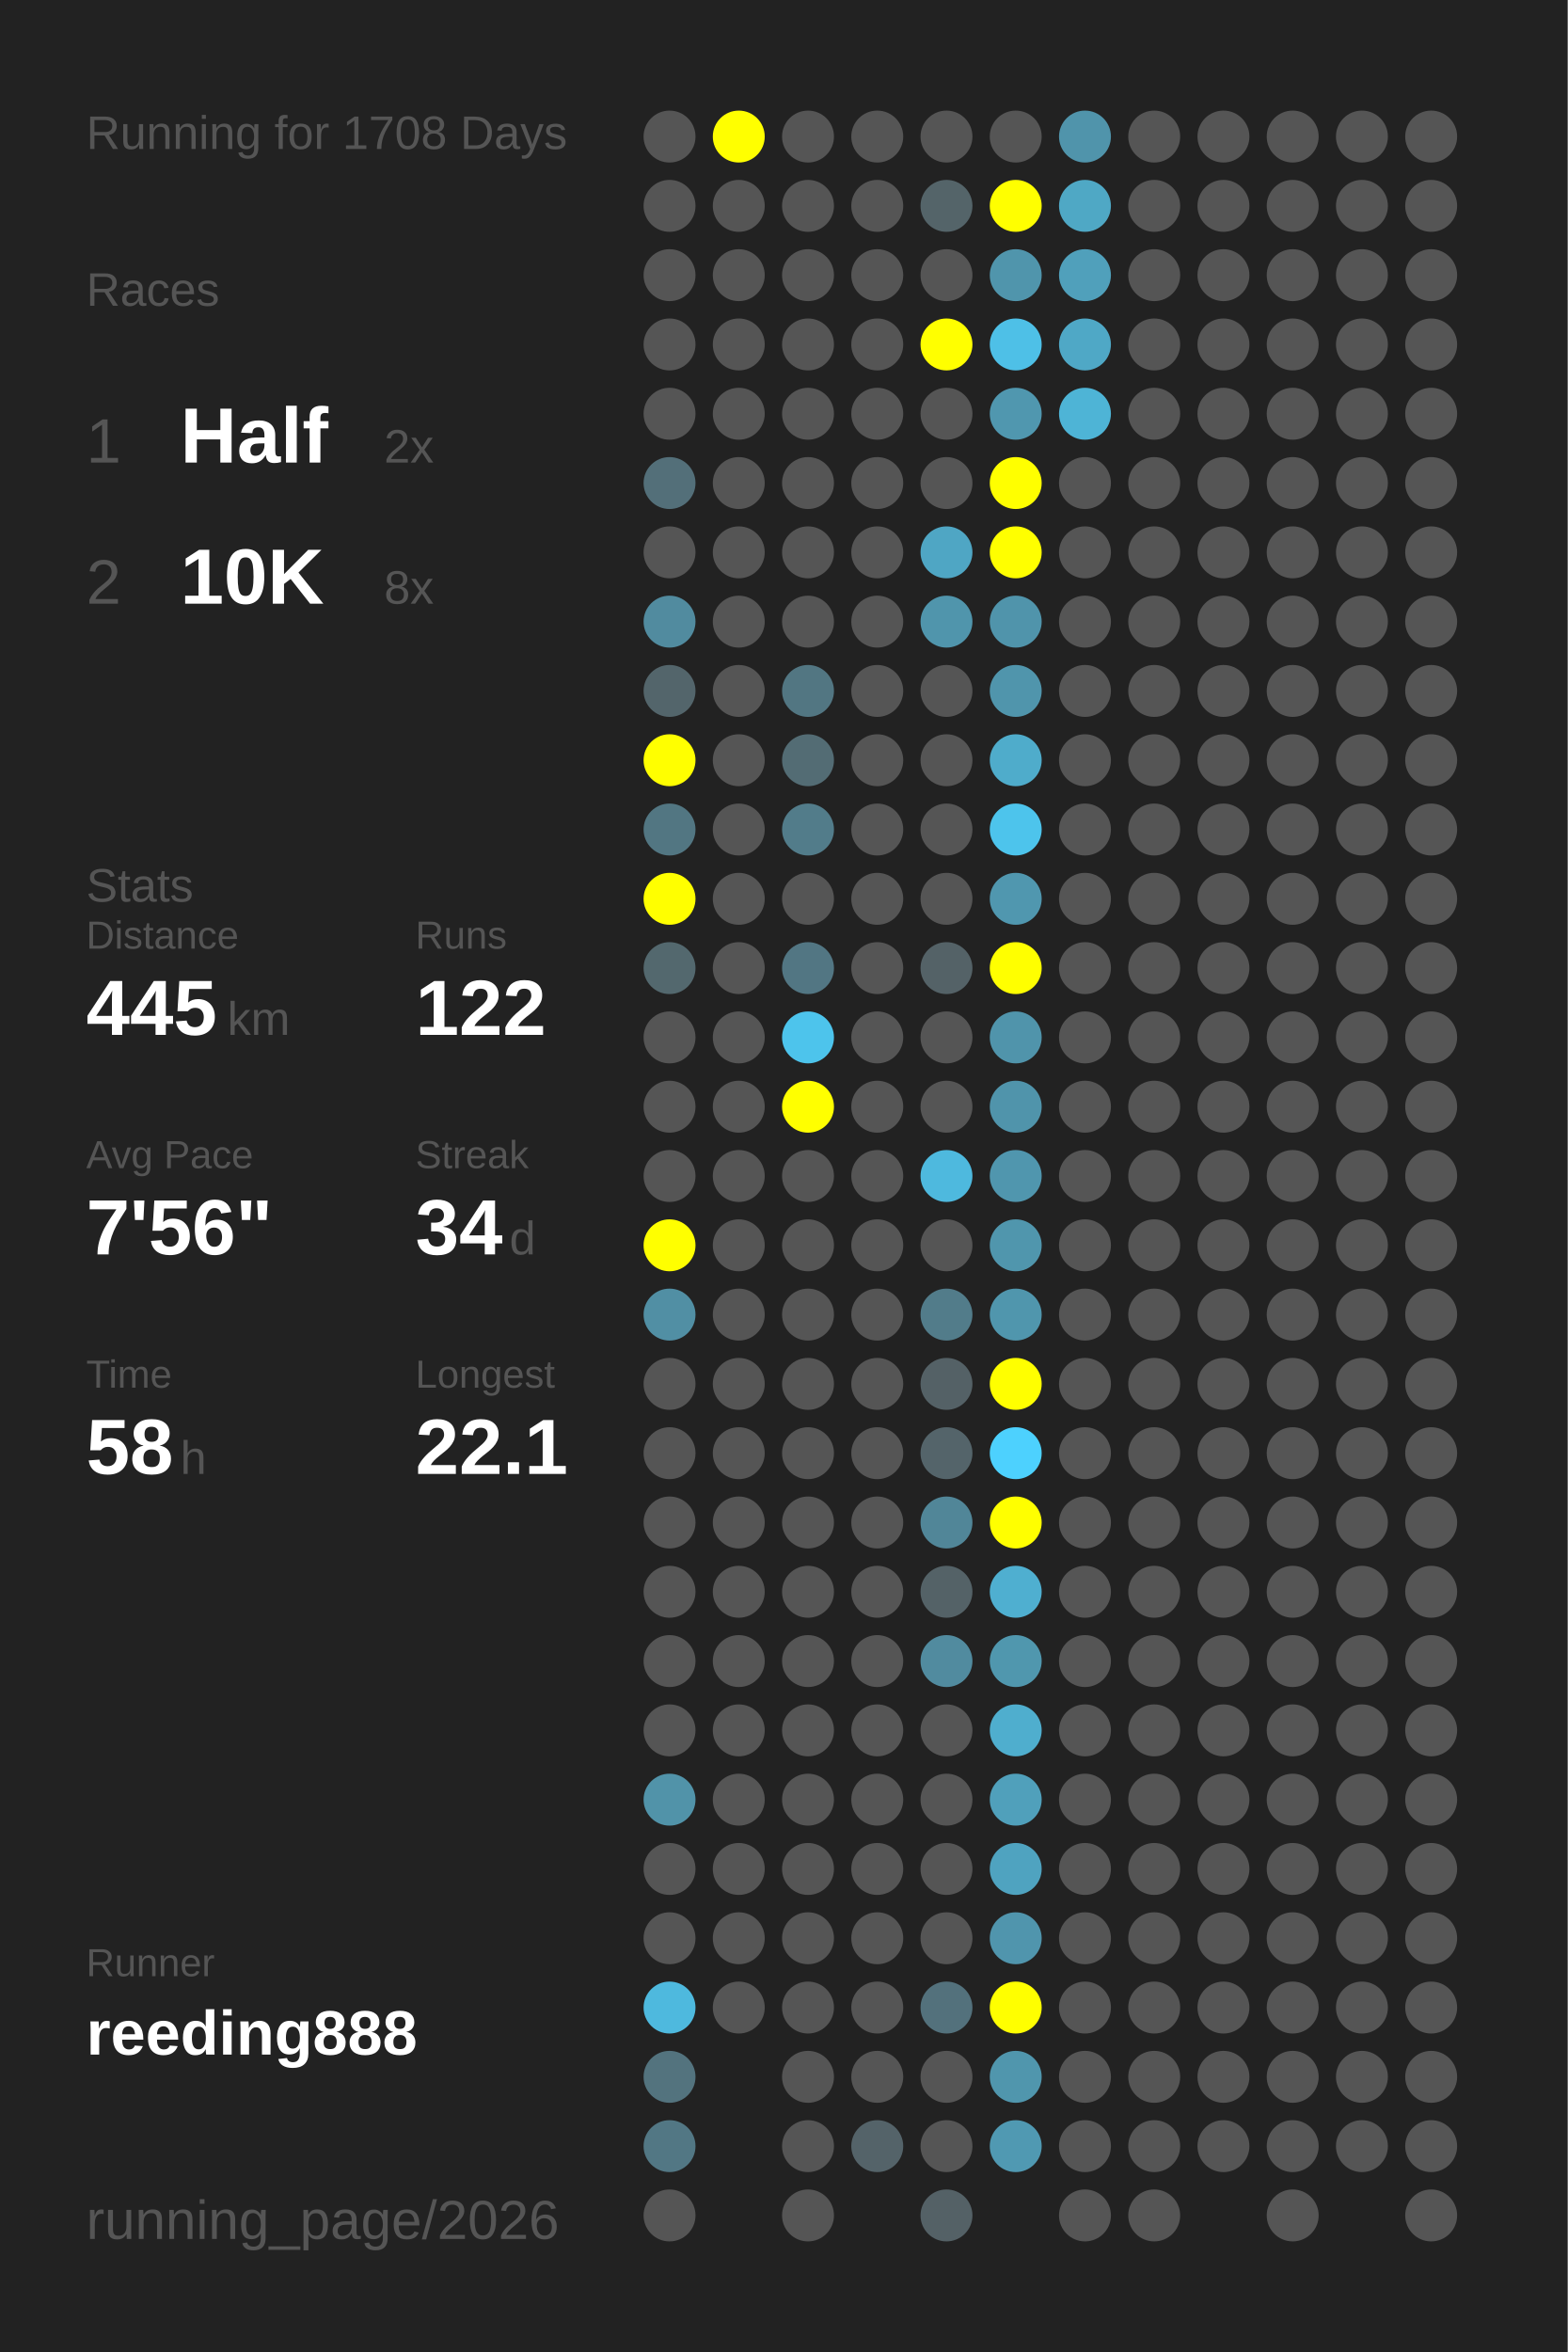
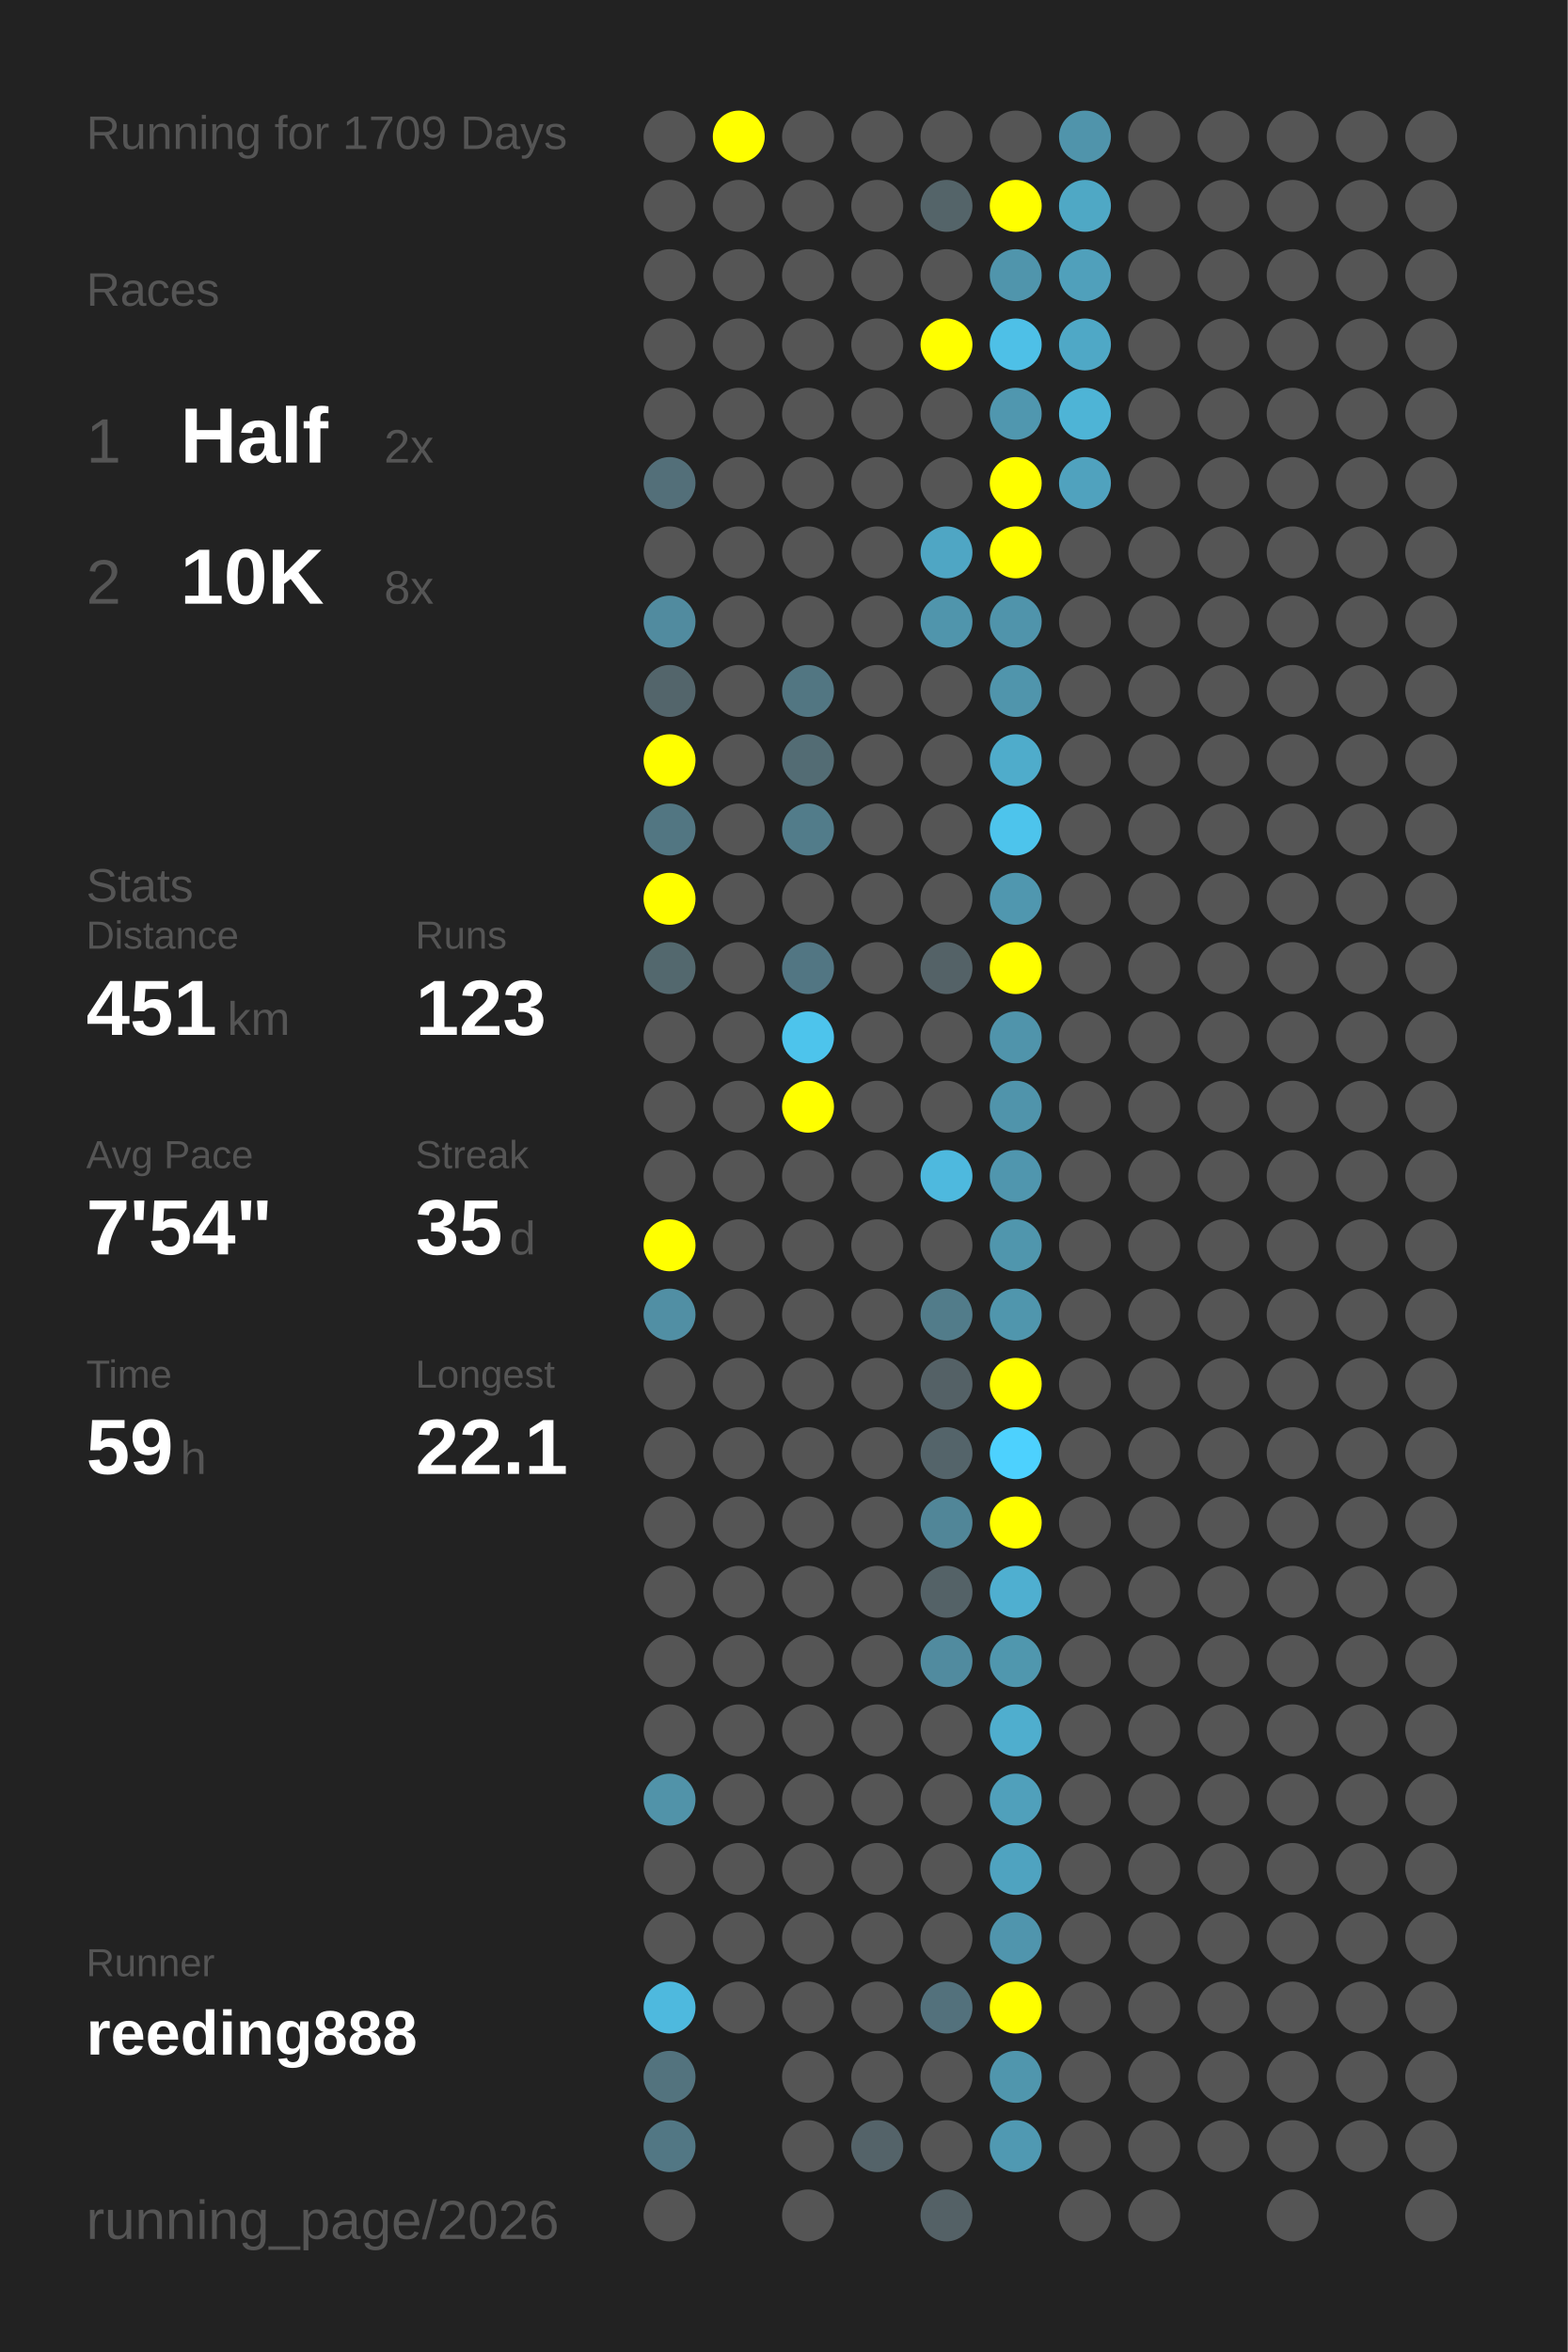
<svg xmlns="http://www.w3.org/2000/svg" baseProfile="full" height="300mm" version="1.1" viewBox="0,0,200,300" width="200mm">
  <defs />
  <rect fill="#222222" height="300" width="200" x="0" y="0" />
-   <text fill="#555555" style="font-size:6px; font-family:Arial;" x="11" y="19">Running for 1708 Days</text>
+   <text fill="#555555" style="font-size:6px; font-family:Arial;" x="11" y="19">Running for 1709 Days</text>
  <text fill="#555555" style="font-size:6px; font-family:Arial;" x="11" y="39">Races</text>
  <text fill="#555555" style="font-size:8px; font-family:Arial;" x="11" y="59">1</text>
  <text fill="#FFFFFF" style="font-size:10px; font-family:Arial; font-weight:bold;" x="23" y="59">Half</text>
  <text fill="#555555" style="font-size:6px; font-family:Arial;" x="49" y="59">2x</text>
  <text fill="#555555" style="font-size:8px; font-family:Arial;" x="11" y="77">2</text>
  <text fill="#FFFFFF" style="font-size:10px; font-family:Arial; font-weight:bold;" x="23" y="77">10K</text>
  <text fill="#555555" style="font-size:6px; font-family:Arial;" x="49" y="77">8x</text>
  <text fill="#555555" style="font-size:6px; font-family:Arial;" x="11" y="115">Stats</text>
  <text fill="#555555" style="font-size:5px; font-family:Arial;" x="11" y="121">Distance</text>
-   <text fill="#FFFFFF" style="font-size:10px; font-family:Arial; font-weight:bold;" x="11" y="132">445</text>
+   <text fill="#FFFFFF" style="font-size:10px; font-family:Arial; font-weight:bold;" x="11" y="132">451</text>
  <text fill="#555555" style="font-size:6px; font-family:Arial;" x="29" y="132">km</text>
  <text fill="#555555" style="font-size:5px; font-family:Arial;" x="53" y="121">Runs</text>
-   <text fill="#FFFFFF" style="font-size:10px; font-family:Arial; font-weight:bold;" x="53" y="132">122</text>
+   <text fill="#FFFFFF" style="font-size:10px; font-family:Arial; font-weight:bold;" x="53" y="132">123</text>
  <text fill="#555555" style="font-size:5px; font-family:Arial;" x="11" y="149">Avg Pace</text>
-   <text fill="#FFFFFF" style="font-size:10px; font-family:Arial; font-weight:bold;" x="11" y="160">7'56"</text>
+   <text fill="#FFFFFF" style="font-size:10px; font-family:Arial; font-weight:bold;" x="11" y="160">7'54"</text>
  <text fill="#555555" style="font-size:5px; font-family:Arial;" x="53" y="149">Streak</text>
-   <text fill="#FFFFFF" style="font-size:10px; font-family:Arial; font-weight:bold;" x="53" y="160">34</text>
+   <text fill="#FFFFFF" style="font-size:10px; font-family:Arial; font-weight:bold;" x="53" y="160">35</text>
  <text fill="#555555" style="font-size:6px; font-family:Arial;" x="65" y="160">d</text>
  <text fill="#555555" style="font-size:5px; font-family:Arial;" x="11" y="177">Time</text>
-   <text fill="#FFFFFF" style="font-size:10px; font-family:Arial; font-weight:bold;" x="11" y="188">58</text>
+   <text fill="#FFFFFF" style="font-size:10px; font-family:Arial; font-weight:bold;" x="11" y="188">59</text>
  <text fill="#555555" style="font-size:6px; font-family:Arial;" x="23" y="188">h</text>
  <text fill="#555555" style="font-size:5px; font-family:Arial;" x="53" y="177">Longest</text>
  <text fill="#FFFFFF" style="font-size:10px; font-family:Arial; font-weight:bold;" x="53" y="188">22.1</text>
  <text fill="#555555" style="font-size:5px; font-family:Arial;" x="11" y="252.065">Runner</text>
  <text fill="#FFFFFF" style="font-size:8px; font-family:Arial; font-weight:bold;" x="11" y="262.065">reeding888</text>
  <text fill="#555555" style="font-size:7px; font-family:Arial;" x="11" y="285.581">running_page/2026</text>
  <circle cx="85.417" cy="17.419" fill="#555555" r="3.312" />
  <circle cx="85.417" cy="26.258" fill="#555555" r="3.312" />
  <circle cx="85.417" cy="35.097" fill="#555555" r="3.312" />
  <circle cx="85.417" cy="43.935" fill="#555555" r="3.312" />
  <circle cx="85.417" cy="52.774" fill="#555555" r="3.312" />
  <circle cx="85.417" cy="61.613" fill="#536f79" r="3.312" />
  <circle cx="85.417" cy="70.452" fill="#555555" r="3.312" />
  <circle cx="85.417" cy="79.29" fill="#518b9f" r="3.312" />
  <circle cx="85.417" cy="88.129" fill="#53656b" r="3.312" />
  <circle cx="85.417" cy="96.968" fill="#FFFF00" r="3.312" />
  <circle cx="85.417" cy="105.806" fill="#527682" r="3.312" />
  <circle cx="85.417" cy="114.645" fill="#FFFF00" r="3.312" />
  <circle cx="85.417" cy="123.484" fill="#53686e" r="3.312" />
  <circle cx="85.417" cy="132.323" fill="#555555" r="3.312" />
  <circle cx="85.417" cy="141.161" fill="#555555" r="3.312" />
  <circle cx="85.417" cy="150" fill="#555555" r="3.312" />
  <circle cx="85.417" cy="158.839" fill="#FFFF00" r="3.312" />
  <circle cx="85.417" cy="167.677" fill="#518fa4" r="3.312" />
  <circle cx="85.417" cy="176.516" fill="#555555" r="3.312" />
  <circle cx="85.417" cy="185.355" fill="#555555" r="3.312" />
  <circle cx="85.417" cy="194.194" fill="#555555" r="3.312" />
  <circle cx="85.417" cy="203.032" fill="#555555" r="3.312" />
  <circle cx="85.417" cy="211.871" fill="#555555" r="3.312" />
  <circle cx="85.417" cy="220.71" fill="#555555" r="3.312" />
  <circle cx="85.417" cy="229.548" fill="#5193a9" r="3.312" />
  <circle cx="85.417" cy="238.387" fill="#555555" r="3.312" />
  <circle cx="85.417" cy="247.226" fill="#555555" r="3.312" />
  <circle cx="85.417" cy="256.065" fill="#4eb9de" r="3.312" />
  <circle cx="85.417" cy="264.903" fill="#53737e" r="3.312" />
  <circle cx="85.417" cy="273.742" fill="#527784" r="3.312" />
  <circle cx="85.417" cy="282.581" fill="#555555" r="3.312" />
  <circle cx="94.25" cy="17.419" fill="#FFFF00" r="3.312" />
  <circle cx="94.25" cy="26.258" fill="#555555" r="3.312" />
  <circle cx="94.25" cy="35.097" fill="#555555" r="3.312" />
  <circle cx="94.25" cy="43.935" fill="#555555" r="3.312" />
  <circle cx="94.25" cy="52.774" fill="#555555" r="3.312" />
  <circle cx="94.25" cy="61.613" fill="#555555" r="3.312" />
  <circle cx="94.25" cy="70.452" fill="#555555" r="3.312" />
  <circle cx="94.25" cy="79.29" fill="#555555" r="3.312" />
  <circle cx="94.25" cy="88.129" fill="#555555" r="3.312" />
  <circle cx="94.25" cy="96.968" fill="#555555" r="3.312" />
  <circle cx="94.25" cy="105.806" fill="#555555" r="3.312" />
  <circle cx="94.25" cy="114.645" fill="#555555" r="3.312" />
  <circle cx="94.25" cy="123.484" fill="#555555" r="3.312" />
  <circle cx="94.25" cy="132.323" fill="#555555" r="3.312" />
  <circle cx="94.25" cy="141.161" fill="#555555" r="3.312" />
  <circle cx="94.25" cy="150" fill="#555555" r="3.312" />
  <circle cx="94.25" cy="158.839" fill="#555555" r="3.312" />
  <circle cx="94.25" cy="167.677" fill="#555555" r="3.312" />
  <circle cx="94.25" cy="176.516" fill="#555555" r="3.312" />
  <circle cx="94.25" cy="185.355" fill="#555555" r="3.312" />
  <circle cx="94.25" cy="194.194" fill="#555555" r="3.312" />
  <circle cx="94.25" cy="203.032" fill="#555555" r="3.312" />
  <circle cx="94.25" cy="211.871" fill="#555555" r="3.312" />
  <circle cx="94.25" cy="220.71" fill="#555555" r="3.312" />
  <circle cx="94.25" cy="229.548" fill="#555555" r="3.312" />
  <circle cx="94.25" cy="238.387" fill="#555555" r="3.312" />
  <circle cx="94.25" cy="247.226" fill="#555555" r="3.312" />
  <circle cx="94.25" cy="256.065" fill="#555555" r="3.312" />
  <circle cx="103.083" cy="17.419" fill="#555555" r="3.312" />
  <circle cx="103.083" cy="26.258" fill="#555555" r="3.312" />
  <circle cx="103.083" cy="35.097" fill="#555555" r="3.312" />
  <circle cx="103.083" cy="43.935" fill="#555555" r="3.312" />
  <circle cx="103.083" cy="52.774" fill="#555555" r="3.312" />
  <circle cx="103.083" cy="61.613" fill="#555555" r="3.312" />
  <circle cx="103.083" cy="70.452" fill="#555555" r="3.312" />
  <circle cx="103.083" cy="79.29" fill="#555555" r="3.312" />
  <circle cx="103.083" cy="88.129" fill="#527682" r="3.312" />
  <circle cx="103.083" cy="96.968" fill="#536c74" r="3.312" />
  <circle cx="103.083" cy="105.806" fill="#527c8a" r="3.312" />
  <circle cx="103.083" cy="114.645" fill="#555555" r="3.312" />
  <circle cx="103.083" cy="123.484" fill="#527683" r="3.312" />
  <circle cx="103.083" cy="132.323" fill="#4dc4ec" r="3.312" />
  <circle cx="103.083" cy="141.161" fill="#FFFF00" r="3.312" />
  <circle cx="103.083" cy="150" fill="#555555" r="3.312" />
  <circle cx="103.083" cy="158.839" fill="#555555" r="3.312" />
  <circle cx="103.083" cy="167.677" fill="#555555" r="3.312" />
  <circle cx="103.083" cy="176.516" fill="#555555" r="3.312" />
  <circle cx="103.083" cy="185.355" fill="#555555" r="3.312" />
  <circle cx="103.083" cy="194.194" fill="#555555" r="3.312" />
  <circle cx="103.083" cy="203.032" fill="#555555" r="3.312" />
  <circle cx="103.083" cy="211.871" fill="#555555" r="3.312" />
  <circle cx="103.083" cy="220.71" fill="#555555" r="3.312" />
  <circle cx="103.083" cy="229.548" fill="#555555" r="3.312" />
  <circle cx="103.083" cy="238.387" fill="#555555" r="3.312" />
  <circle cx="103.083" cy="247.226" fill="#555555" r="3.312" />
  <circle cx="103.083" cy="256.065" fill="#555555" r="3.312" />
  <circle cx="103.083" cy="264.903" fill="#555555" r="3.312" />
  <circle cx="103.083" cy="273.742" fill="#555555" r="3.312" />
  <circle cx="103.083" cy="282.581" fill="#555555" r="3.312" />
  <circle cx="111.917" cy="17.419" fill="#555555" r="3.312" />
  <circle cx="111.917" cy="26.258" fill="#555555" r="3.312" />
  <circle cx="111.917" cy="35.097" fill="#555555" r="3.312" />
  <circle cx="111.917" cy="43.935" fill="#555555" r="3.312" />
  <circle cx="111.917" cy="52.774" fill="#555555" r="3.312" />
  <circle cx="111.917" cy="61.613" fill="#555555" r="3.312" />
  <circle cx="111.917" cy="70.452" fill="#555555" r="3.312" />
  <circle cx="111.917" cy="79.29" fill="#555555" r="3.312" />
  <circle cx="111.917" cy="88.129" fill="#555555" r="3.312" />
  <circle cx="111.917" cy="96.968" fill="#555555" r="3.312" />
  <circle cx="111.917" cy="105.806" fill="#555555" r="3.312" />
  <circle cx="111.917" cy="114.645" fill="#555555" r="3.312" />
  <circle cx="111.917" cy="123.484" fill="#555555" r="3.312" />
  <circle cx="111.917" cy="132.323" fill="#555555" r="3.312" />
  <circle cx="111.917" cy="141.161" fill="#555555" r="3.312" />
  <circle cx="111.917" cy="150" fill="#555555" r="3.312" />
  <circle cx="111.917" cy="158.839" fill="#555555" r="3.312" />
  <circle cx="111.917" cy="167.677" fill="#555555" r="3.312" />
  <circle cx="111.917" cy="176.516" fill="#555555" r="3.312" />
  <circle cx="111.917" cy="185.355" fill="#555555" r="3.312" />
  <circle cx="111.917" cy="194.194" fill="#555555" r="3.312" />
  <circle cx="111.917" cy="203.032" fill="#555555" r="3.312" />
  <circle cx="111.917" cy="211.871" fill="#555555" r="3.312" />
  <circle cx="111.917" cy="220.71" fill="#555555" r="3.312" />
  <circle cx="111.917" cy="229.548" fill="#555555" r="3.312" />
  <circle cx="111.917" cy="238.387" fill="#555555" r="3.312" />
  <circle cx="111.917" cy="247.226" fill="#555555" r="3.312" />
  <circle cx="111.917" cy="256.065" fill="#555555" r="3.312" />
  <circle cx="111.917" cy="264.903" fill="#555555" r="3.312" />
  <circle cx="111.917" cy="273.742" fill="#546369" r="3.312" />
  <circle cx="120.75" cy="17.419" fill="#555555" r="3.312" />
  <circle cx="120.75" cy="26.258" fill="#546469" r="3.312" />
  <circle cx="120.75" cy="35.097" fill="#555555" r="3.312" />
  <circle cx="120.75" cy="43.935" fill="#FFFF00" r="3.312" />
  <circle cx="120.75" cy="52.774" fill="#555555" r="3.312" />
  <circle cx="120.75" cy="61.613" fill="#555555" r="3.312" />
  <circle cx="120.75" cy="70.452" fill="#4fa6c4" r="3.312" />
  <circle cx="120.75" cy="79.29" fill="#5095ac" r="3.312" />
  <circle cx="120.75" cy="88.129" fill="#555555" r="3.312" />
  <circle cx="120.75" cy="96.968" fill="#555555" r="3.312" />
  <circle cx="120.75" cy="105.806" fill="#555555" r="3.312" />
  <circle cx="120.75" cy="114.645" fill="#555555" r="3.312" />
  <circle cx="120.75" cy="123.484" fill="#546267" r="3.312" />
  <circle cx="120.75" cy="132.323" fill="#555555" r="3.312" />
  <circle cx="120.75" cy="141.161" fill="#555555" r="3.312" />
  <circle cx="120.75" cy="150" fill="#4eb9de" r="3.312" />
  <circle cx="120.75" cy="158.839" fill="#555555" r="3.312" />
  <circle cx="120.75" cy="167.677" fill="#527c8a" r="3.312" />
  <circle cx="120.75" cy="176.516" fill="#546166" r="3.312" />
  <circle cx="120.75" cy="185.355" fill="#54646a" r="3.312" />
  <circle cx="120.75" cy="194.194" fill="#518698" r="3.312" />
  <circle cx="120.75" cy="203.032" fill="#546267" r="3.312" />
  <circle cx="120.75" cy="211.871" fill="#518b9f" r="3.312" />
  <circle cx="120.75" cy="220.71" fill="#555555" r="3.312" />
  <circle cx="120.75" cy="229.548" fill="#555555" r="3.312" />
  <circle cx="120.75" cy="238.387" fill="#555555" r="3.312" />
  <circle cx="120.75" cy="247.226" fill="#555555" r="3.312" />
  <circle cx="120.75" cy="256.065" fill="#53717c" r="3.312" />
  <circle cx="120.75" cy="264.903" fill="#555555" r="3.312" />
  <circle cx="120.75" cy="273.742" fill="#555555" r="3.312" />
  <circle cx="120.75" cy="282.581" fill="#546166" r="3.312" />
  <circle cx="129.583" cy="17.419" fill="#555555" r="3.312" />
  <circle cx="129.583" cy="26.258" fill="#FFFF00" r="3.312" />
  <circle cx="129.583" cy="35.097" fill="#5095ac" r="3.312" />
  <circle cx="129.583" cy="43.935" fill="#4ec0e7" r="3.312" />
  <circle cx="129.583" cy="52.774" fill="#5097af" r="3.312" />
  <circle cx="129.583" cy="61.613" fill="#FFFF00" r="3.312" />
  <circle cx="129.583" cy="70.452" fill="#FFFF00" r="3.312" />
  <circle cx="129.583" cy="79.29" fill="#5094ab" r="3.312" />
  <circle cx="129.583" cy="88.129" fill="#5095ac" r="3.312" />
  <circle cx="129.583" cy="96.968" fill="#4faccb" r="3.312" />
  <circle cx="129.583" cy="105.806" fill="#4dc4ec" r="3.312" />
  <circle cx="129.583" cy="114.645" fill="#5097af" r="3.312" />
  <circle cx="129.583" cy="123.484" fill="#FFFF00" r="3.312" />
  <circle cx="129.583" cy="132.323" fill="#5094ab" r="3.312" />
  <circle cx="129.583" cy="141.161" fill="#5094ab" r="3.312" />
  <circle cx="129.583" cy="150" fill="#5096ae" r="3.312" />
  <circle cx="129.583" cy="158.839" fill="#5096ad" r="3.312" />
  <circle cx="129.583" cy="167.677" fill="#5096ad" r="3.312" />
  <circle cx="129.583" cy="176.516" fill="#FFFF00" r="3.312" />
  <circle cx="129.583" cy="185.355" fill="#4dd1fe" r="3.312" />
  <circle cx="129.583" cy="194.194" fill="#FFFF00" r="3.312" />
  <circle cx="129.583" cy="203.032" fill="#4fafd0" r="3.312" />
  <circle cx="129.583" cy="211.871" fill="#5097ae" r="3.312" />
  <circle cx="129.583" cy="220.71" fill="#4faece" r="3.312" />
  <circle cx="129.583" cy="229.548" fill="#50a0bb" r="3.312" />
  <circle cx="129.583" cy="238.387" fill="#4fa3c0" r="3.312" />
  <circle cx="129.583" cy="247.226" fill="#5095ad" r="3.312" />
  <circle cx="129.583" cy="256.065" fill="#FFFF00" r="3.312" />
  <circle cx="129.583" cy="264.903" fill="#5096ad" r="3.312" />
  <circle cx="129.583" cy="273.742" fill="#5099b2" r="3.312" />
  <circle cx="138.417" cy="17.419" fill="#5094ab" r="3.312" />
  <circle cx="138.417" cy="26.258" fill="#4fa8c5" r="3.312" />
  <circle cx="138.417" cy="35.097" fill="#50a0bb" r="3.312" />
  <circle cx="138.417" cy="43.935" fill="#4fa8c6" r="3.312" />
  <circle cx="138.417" cy="52.774" fill="#4eb4d6" r="3.312" />
-   <circle cx="138.417" cy="61.613" fill="#555555" r="3.312" />
+   <circle cx="138.417" cy="61.613" fill="#50a2be" r="3.312" />
  <circle cx="138.417" cy="70.452" fill="#555555" r="3.312" />
  <circle cx="138.417" cy="79.29" fill="#555555" r="3.312" />
  <circle cx="138.417" cy="88.129" fill="#555555" r="3.312" />
  <circle cx="138.417" cy="96.968" fill="#555555" r="3.312" />
  <circle cx="138.417" cy="105.806" fill="#555555" r="3.312" />
  <circle cx="138.417" cy="114.645" fill="#555555" r="3.312" />
  <circle cx="138.417" cy="123.484" fill="#555555" r="3.312" />
  <circle cx="138.417" cy="132.323" fill="#555555" r="3.312" />
  <circle cx="138.417" cy="141.161" fill="#555555" r="3.312" />
  <circle cx="138.417" cy="150" fill="#555555" r="3.312" />
  <circle cx="138.417" cy="158.839" fill="#555555" r="3.312" />
  <circle cx="138.417" cy="167.677" fill="#555555" r="3.312" />
  <circle cx="138.417" cy="176.516" fill="#555555" r="3.312" />
  <circle cx="138.417" cy="185.355" fill="#555555" r="3.312" />
  <circle cx="138.417" cy="194.194" fill="#555555" r="3.312" />
  <circle cx="138.417" cy="203.032" fill="#555555" r="3.312" />
  <circle cx="138.417" cy="211.871" fill="#555555" r="3.312" />
  <circle cx="138.417" cy="220.71" fill="#555555" r="3.312" />
  <circle cx="138.417" cy="229.548" fill="#555555" r="3.312" />
  <circle cx="138.417" cy="238.387" fill="#555555" r="3.312" />
  <circle cx="138.417" cy="247.226" fill="#555555" r="3.312" />
  <circle cx="138.417" cy="256.065" fill="#555555" r="3.312" />
  <circle cx="138.417" cy="264.903" fill="#555555" r="3.312" />
  <circle cx="138.417" cy="273.742" fill="#555555" r="3.312" />
  <circle cx="138.417" cy="282.581" fill="#555555" r="3.312" />
  <circle cx="147.25" cy="17.419" fill="#555555" r="3.312" />
  <circle cx="147.25" cy="26.258" fill="#555555" r="3.312" />
  <circle cx="147.25" cy="35.097" fill="#555555" r="3.312" />
  <circle cx="147.25" cy="43.935" fill="#555555" r="3.312" />
  <circle cx="147.25" cy="52.774" fill="#555555" r="3.312" />
  <circle cx="147.25" cy="61.613" fill="#555555" r="3.312" />
  <circle cx="147.25" cy="70.452" fill="#555555" r="3.312" />
  <circle cx="147.25" cy="79.29" fill="#555555" r="3.312" />
  <circle cx="147.25" cy="88.129" fill="#555555" r="3.312" />
  <circle cx="147.25" cy="96.968" fill="#555555" r="3.312" />
  <circle cx="147.25" cy="105.806" fill="#555555" r="3.312" />
  <circle cx="147.25" cy="114.645" fill="#555555" r="3.312" />
  <circle cx="147.25" cy="123.484" fill="#555555" r="3.312" />
  <circle cx="147.25" cy="132.323" fill="#555555" r="3.312" />
  <circle cx="147.25" cy="141.161" fill="#555555" r="3.312" />
  <circle cx="147.25" cy="150" fill="#555555" r="3.312" />
  <circle cx="147.25" cy="158.839" fill="#555555" r="3.312" />
  <circle cx="147.25" cy="167.677" fill="#555555" r="3.312" />
  <circle cx="147.25" cy="176.516" fill="#555555" r="3.312" />
  <circle cx="147.25" cy="185.355" fill="#555555" r="3.312" />
  <circle cx="147.25" cy="194.194" fill="#555555" r="3.312" />
  <circle cx="147.25" cy="203.032" fill="#555555" r="3.312" />
  <circle cx="147.25" cy="211.871" fill="#555555" r="3.312" />
  <circle cx="147.25" cy="220.71" fill="#555555" r="3.312" />
  <circle cx="147.25" cy="229.548" fill="#555555" r="3.312" />
  <circle cx="147.25" cy="238.387" fill="#555555" r="3.312" />
  <circle cx="147.25" cy="247.226" fill="#555555" r="3.312" />
  <circle cx="147.25" cy="256.065" fill="#555555" r="3.312" />
  <circle cx="147.25" cy="264.903" fill="#555555" r="3.312" />
  <circle cx="147.25" cy="273.742" fill="#555555" r="3.312" />
  <circle cx="147.25" cy="282.581" fill="#555555" r="3.312" />
  <circle cx="156.083" cy="17.419" fill="#555555" r="3.312" />
  <circle cx="156.083" cy="26.258" fill="#555555" r="3.312" />
  <circle cx="156.083" cy="35.097" fill="#555555" r="3.312" />
  <circle cx="156.083" cy="43.935" fill="#555555" r="3.312" />
  <circle cx="156.083" cy="52.774" fill="#555555" r="3.312" />
  <circle cx="156.083" cy="61.613" fill="#555555" r="3.312" />
  <circle cx="156.083" cy="70.452" fill="#555555" r="3.312" />
  <circle cx="156.083" cy="79.29" fill="#555555" r="3.312" />
  <circle cx="156.083" cy="88.129" fill="#555555" r="3.312" />
  <circle cx="156.083" cy="96.968" fill="#555555" r="3.312" />
  <circle cx="156.083" cy="105.806" fill="#555555" r="3.312" />
  <circle cx="156.083" cy="114.645" fill="#555555" r="3.312" />
  <circle cx="156.083" cy="123.484" fill="#555555" r="3.312" />
  <circle cx="156.083" cy="132.323" fill="#555555" r="3.312" />
  <circle cx="156.083" cy="141.161" fill="#555555" r="3.312" />
  <circle cx="156.083" cy="150" fill="#555555" r="3.312" />
  <circle cx="156.083" cy="158.839" fill="#555555" r="3.312" />
  <circle cx="156.083" cy="167.677" fill="#555555" r="3.312" />
  <circle cx="156.083" cy="176.516" fill="#555555" r="3.312" />
  <circle cx="156.083" cy="185.355" fill="#555555" r="3.312" />
  <circle cx="156.083" cy="194.194" fill="#555555" r="3.312" />
  <circle cx="156.083" cy="203.032" fill="#555555" r="3.312" />
  <circle cx="156.083" cy="211.871" fill="#555555" r="3.312" />
  <circle cx="156.083" cy="220.71" fill="#555555" r="3.312" />
  <circle cx="156.083" cy="229.548" fill="#555555" r="3.312" />
  <circle cx="156.083" cy="238.387" fill="#555555" r="3.312" />
  <circle cx="156.083" cy="247.226" fill="#555555" r="3.312" />
  <circle cx="156.083" cy="256.065" fill="#555555" r="3.312" />
  <circle cx="156.083" cy="264.903" fill="#555555" r="3.312" />
  <circle cx="156.083" cy="273.742" fill="#555555" r="3.312" />
  <circle cx="164.917" cy="17.419" fill="#555555" r="3.312" />
  <circle cx="164.917" cy="26.258" fill="#555555" r="3.312" />
  <circle cx="164.917" cy="35.097" fill="#555555" r="3.312" />
  <circle cx="164.917" cy="43.935" fill="#555555" r="3.312" />
  <circle cx="164.917" cy="52.774" fill="#555555" r="3.312" />
  <circle cx="164.917" cy="61.613" fill="#555555" r="3.312" />
  <circle cx="164.917" cy="70.452" fill="#555555" r="3.312" />
  <circle cx="164.917" cy="79.29" fill="#555555" r="3.312" />
  <circle cx="164.917" cy="88.129" fill="#555555" r="3.312" />
  <circle cx="164.917" cy="96.968" fill="#555555" r="3.312" />
  <circle cx="164.917" cy="105.806" fill="#555555" r="3.312" />
  <circle cx="164.917" cy="114.645" fill="#555555" r="3.312" />
  <circle cx="164.917" cy="123.484" fill="#555555" r="3.312" />
  <circle cx="164.917" cy="132.323" fill="#555555" r="3.312" />
  <circle cx="164.917" cy="141.161" fill="#555555" r="3.312" />
  <circle cx="164.917" cy="150" fill="#555555" r="3.312" />
  <circle cx="164.917" cy="158.839" fill="#555555" r="3.312" />
  <circle cx="164.917" cy="167.677" fill="#555555" r="3.312" />
  <circle cx="164.917" cy="176.516" fill="#555555" r="3.312" />
  <circle cx="164.917" cy="185.355" fill="#555555" r="3.312" />
  <circle cx="164.917" cy="194.194" fill="#555555" r="3.312" />
  <circle cx="164.917" cy="203.032" fill="#555555" r="3.312" />
  <circle cx="164.917" cy="211.871" fill="#555555" r="3.312" />
  <circle cx="164.917" cy="220.71" fill="#555555" r="3.312" />
  <circle cx="164.917" cy="229.548" fill="#555555" r="3.312" />
  <circle cx="164.917" cy="238.387" fill="#555555" r="3.312" />
  <circle cx="164.917" cy="247.226" fill="#555555" r="3.312" />
  <circle cx="164.917" cy="256.065" fill="#555555" r="3.312" />
  <circle cx="164.917" cy="264.903" fill="#555555" r="3.312" />
  <circle cx="164.917" cy="273.742" fill="#555555" r="3.312" />
  <circle cx="164.917" cy="282.581" fill="#555555" r="3.312" />
  <circle cx="173.75" cy="17.419" fill="#555555" r="3.312" />
  <circle cx="173.75" cy="26.258" fill="#555555" r="3.312" />
  <circle cx="173.75" cy="35.097" fill="#555555" r="3.312" />
  <circle cx="173.75" cy="43.935" fill="#555555" r="3.312" />
  <circle cx="173.75" cy="52.774" fill="#555555" r="3.312" />
  <circle cx="173.75" cy="61.613" fill="#555555" r="3.312" />
  <circle cx="173.75" cy="70.452" fill="#555555" r="3.312" />
  <circle cx="173.75" cy="79.29" fill="#555555" r="3.312" />
  <circle cx="173.75" cy="88.129" fill="#555555" r="3.312" />
  <circle cx="173.75" cy="96.968" fill="#555555" r="3.312" />
  <circle cx="173.75" cy="105.806" fill="#555555" r="3.312" />
  <circle cx="173.75" cy="114.645" fill="#555555" r="3.312" />
  <circle cx="173.75" cy="123.484" fill="#555555" r="3.312" />
  <circle cx="173.75" cy="132.323" fill="#555555" r="3.312" />
  <circle cx="173.75" cy="141.161" fill="#555555" r="3.312" />
  <circle cx="173.75" cy="150" fill="#555555" r="3.312" />
  <circle cx="173.75" cy="158.839" fill="#555555" r="3.312" />
  <circle cx="173.75" cy="167.677" fill="#555555" r="3.312" />
  <circle cx="173.75" cy="176.516" fill="#555555" r="3.312" />
  <circle cx="173.75" cy="185.355" fill="#555555" r="3.312" />
  <circle cx="173.75" cy="194.194" fill="#555555" r="3.312" />
  <circle cx="173.75" cy="203.032" fill="#555555" r="3.312" />
  <circle cx="173.75" cy="211.871" fill="#555555" r="3.312" />
  <circle cx="173.75" cy="220.71" fill="#555555" r="3.312" />
  <circle cx="173.75" cy="229.548" fill="#555555" r="3.312" />
  <circle cx="173.75" cy="238.387" fill="#555555" r="3.312" />
  <circle cx="173.75" cy="247.226" fill="#555555" r="3.312" />
  <circle cx="173.75" cy="256.065" fill="#555555" r="3.312" />
  <circle cx="173.75" cy="264.903" fill="#555555" r="3.312" />
  <circle cx="173.75" cy="273.742" fill="#555555" r="3.312" />
  <circle cx="182.583" cy="17.419" fill="#555555" r="3.312" />
  <circle cx="182.583" cy="26.258" fill="#555555" r="3.312" />
  <circle cx="182.583" cy="35.097" fill="#555555" r="3.312" />
  <circle cx="182.583" cy="43.935" fill="#555555" r="3.312" />
  <circle cx="182.583" cy="52.774" fill="#555555" r="3.312" />
  <circle cx="182.583" cy="61.613" fill="#555555" r="3.312" />
  <circle cx="182.583" cy="70.452" fill="#555555" r="3.312" />
  <circle cx="182.583" cy="79.29" fill="#555555" r="3.312" />
  <circle cx="182.583" cy="88.129" fill="#555555" r="3.312" />
  <circle cx="182.583" cy="96.968" fill="#555555" r="3.312" />
  <circle cx="182.583" cy="105.806" fill="#555555" r="3.312" />
  <circle cx="182.583" cy="114.645" fill="#555555" r="3.312" />
  <circle cx="182.583" cy="123.484" fill="#555555" r="3.312" />
  <circle cx="182.583" cy="132.323" fill="#555555" r="3.312" />
  <circle cx="182.583" cy="141.161" fill="#555555" r="3.312" />
  <circle cx="182.583" cy="150" fill="#555555" r="3.312" />
  <circle cx="182.583" cy="158.839" fill="#555555" r="3.312" />
  <circle cx="182.583" cy="167.677" fill="#555555" r="3.312" />
  <circle cx="182.583" cy="176.516" fill="#555555" r="3.312" />
  <circle cx="182.583" cy="185.355" fill="#555555" r="3.312" />
  <circle cx="182.583" cy="194.194" fill="#555555" r="3.312" />
  <circle cx="182.583" cy="203.032" fill="#555555" r="3.312" />
  <circle cx="182.583" cy="211.871" fill="#555555" r="3.312" />
  <circle cx="182.583" cy="220.71" fill="#555555" r="3.312" />
  <circle cx="182.583" cy="229.548" fill="#555555" r="3.312" />
  <circle cx="182.583" cy="238.387" fill="#555555" r="3.312" />
  <circle cx="182.583" cy="247.226" fill="#555555" r="3.312" />
  <circle cx="182.583" cy="256.065" fill="#555555" r="3.312" />
  <circle cx="182.583" cy="264.903" fill="#555555" r="3.312" />
  <circle cx="182.583" cy="273.742" fill="#555555" r="3.312" />
  <circle cx="182.583" cy="282.581" fill="#555555" r="3.312" />
</svg>
